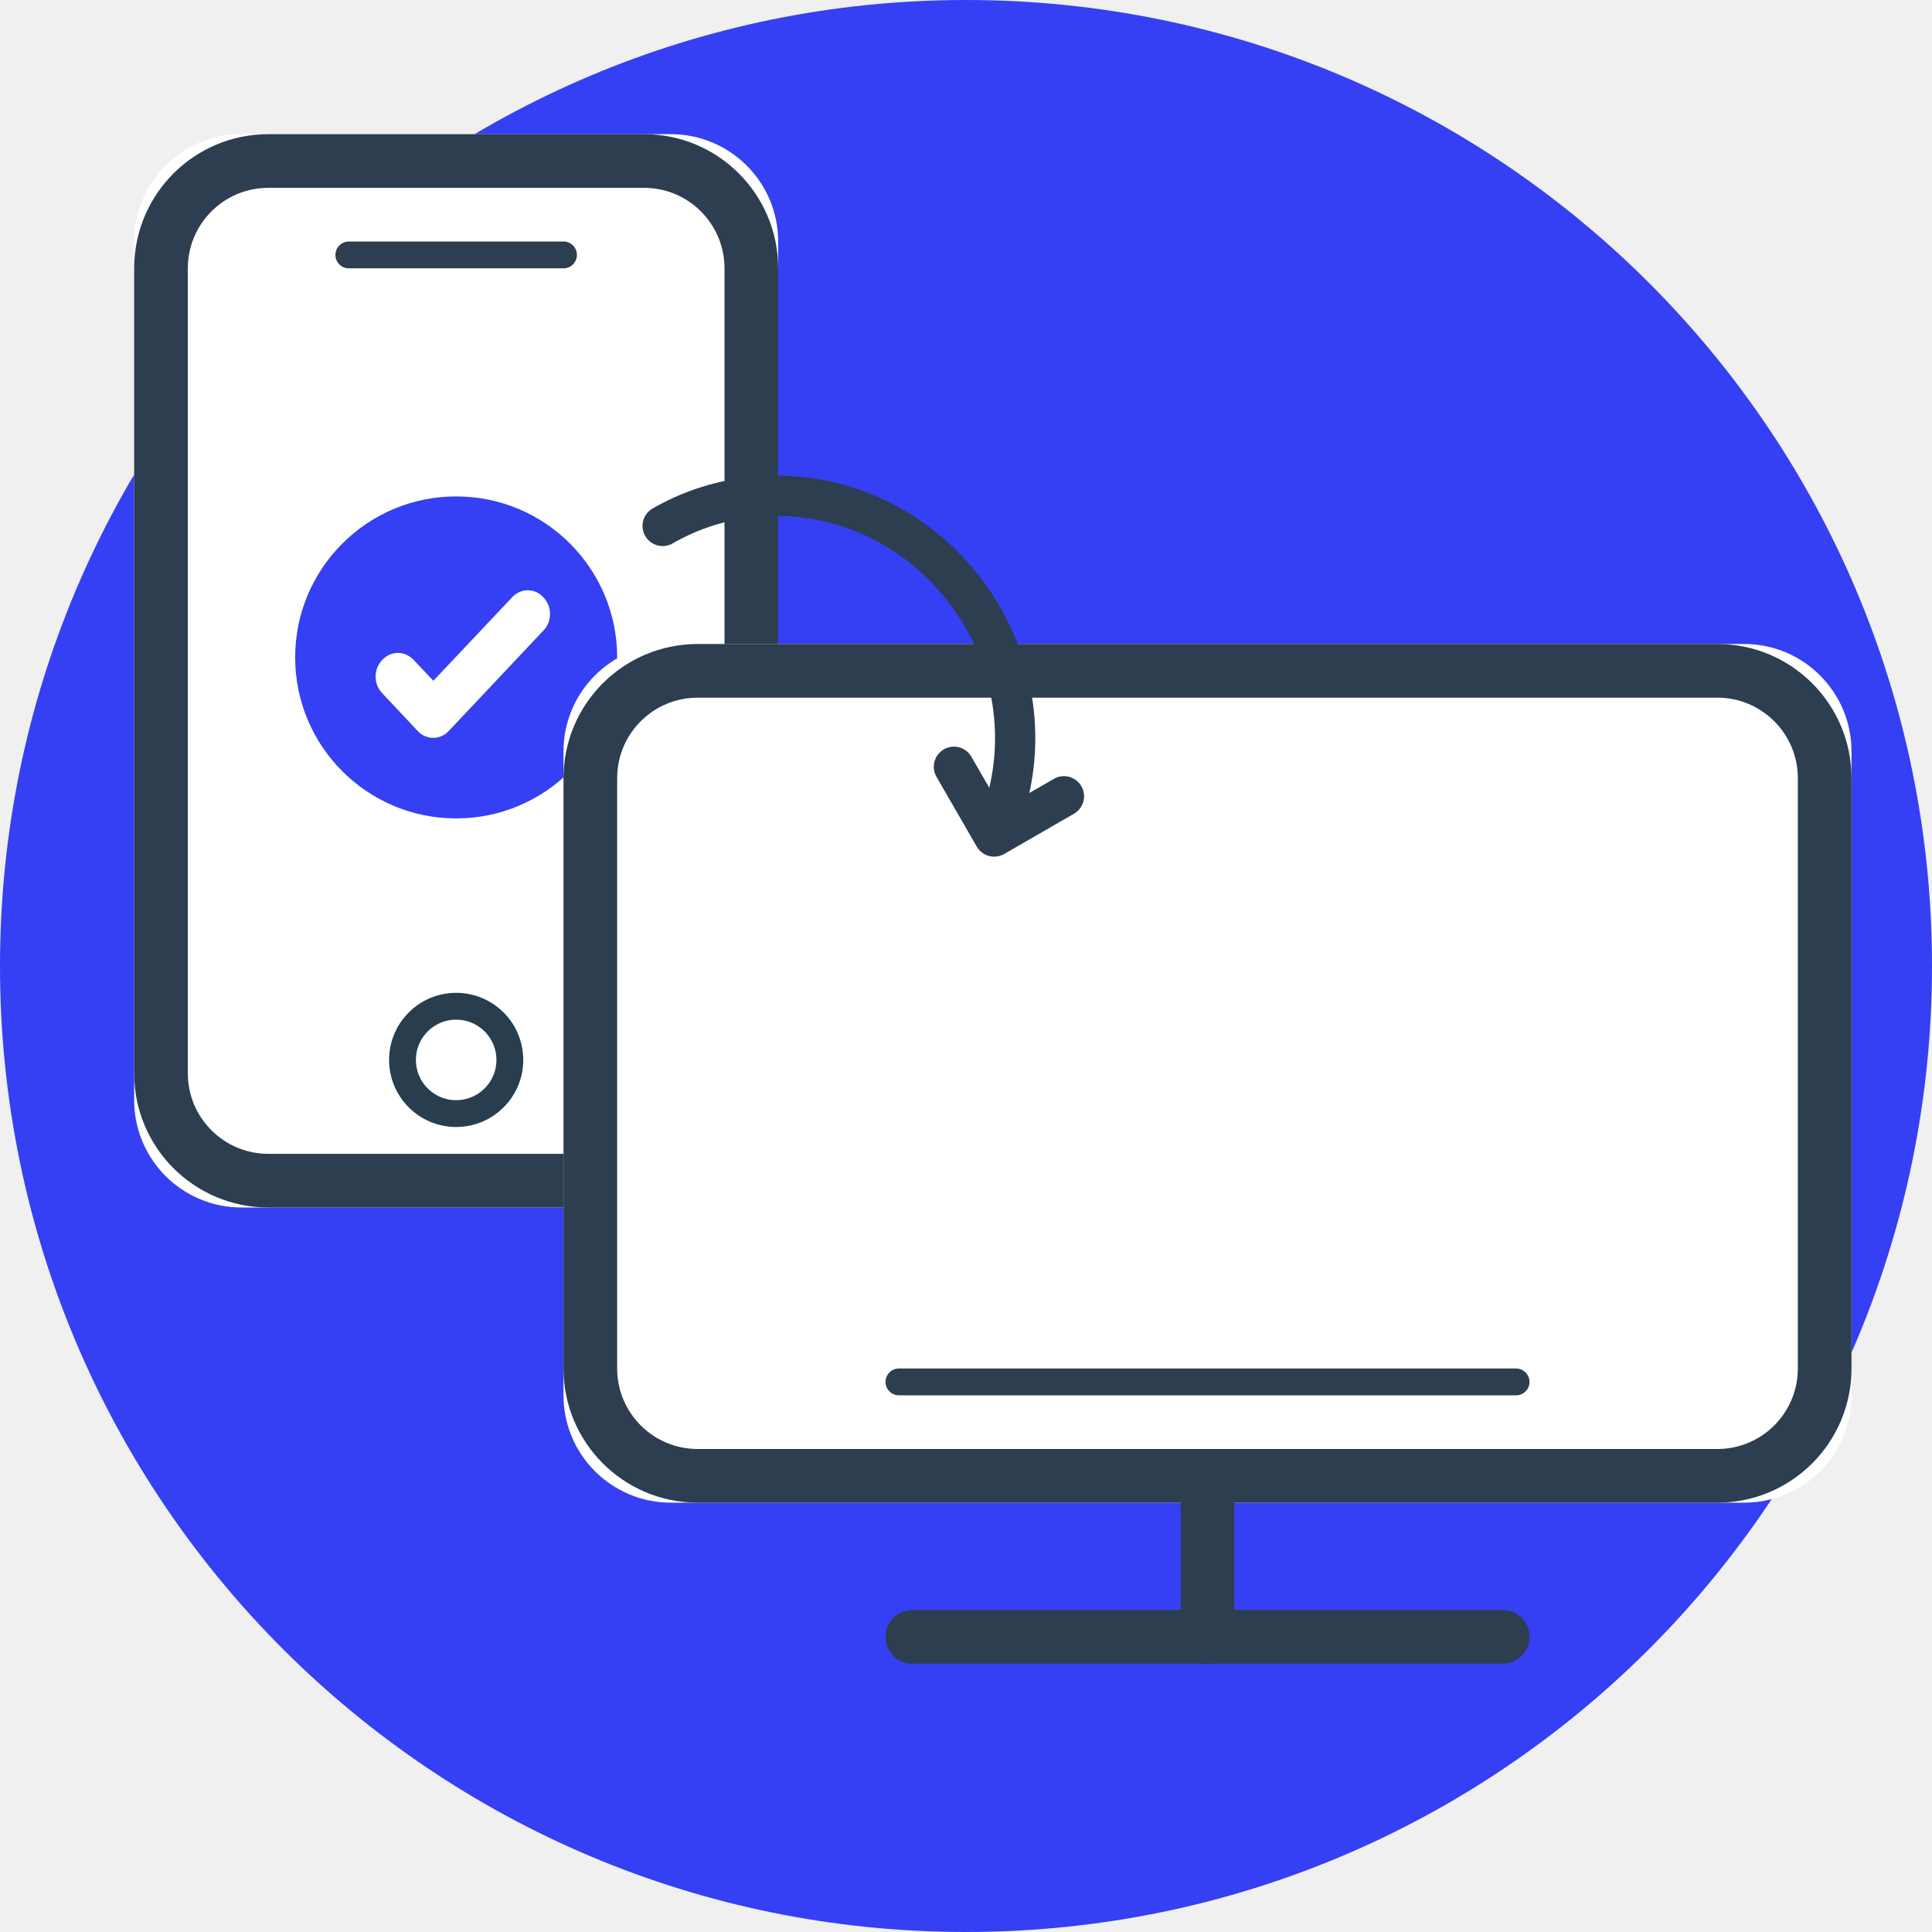
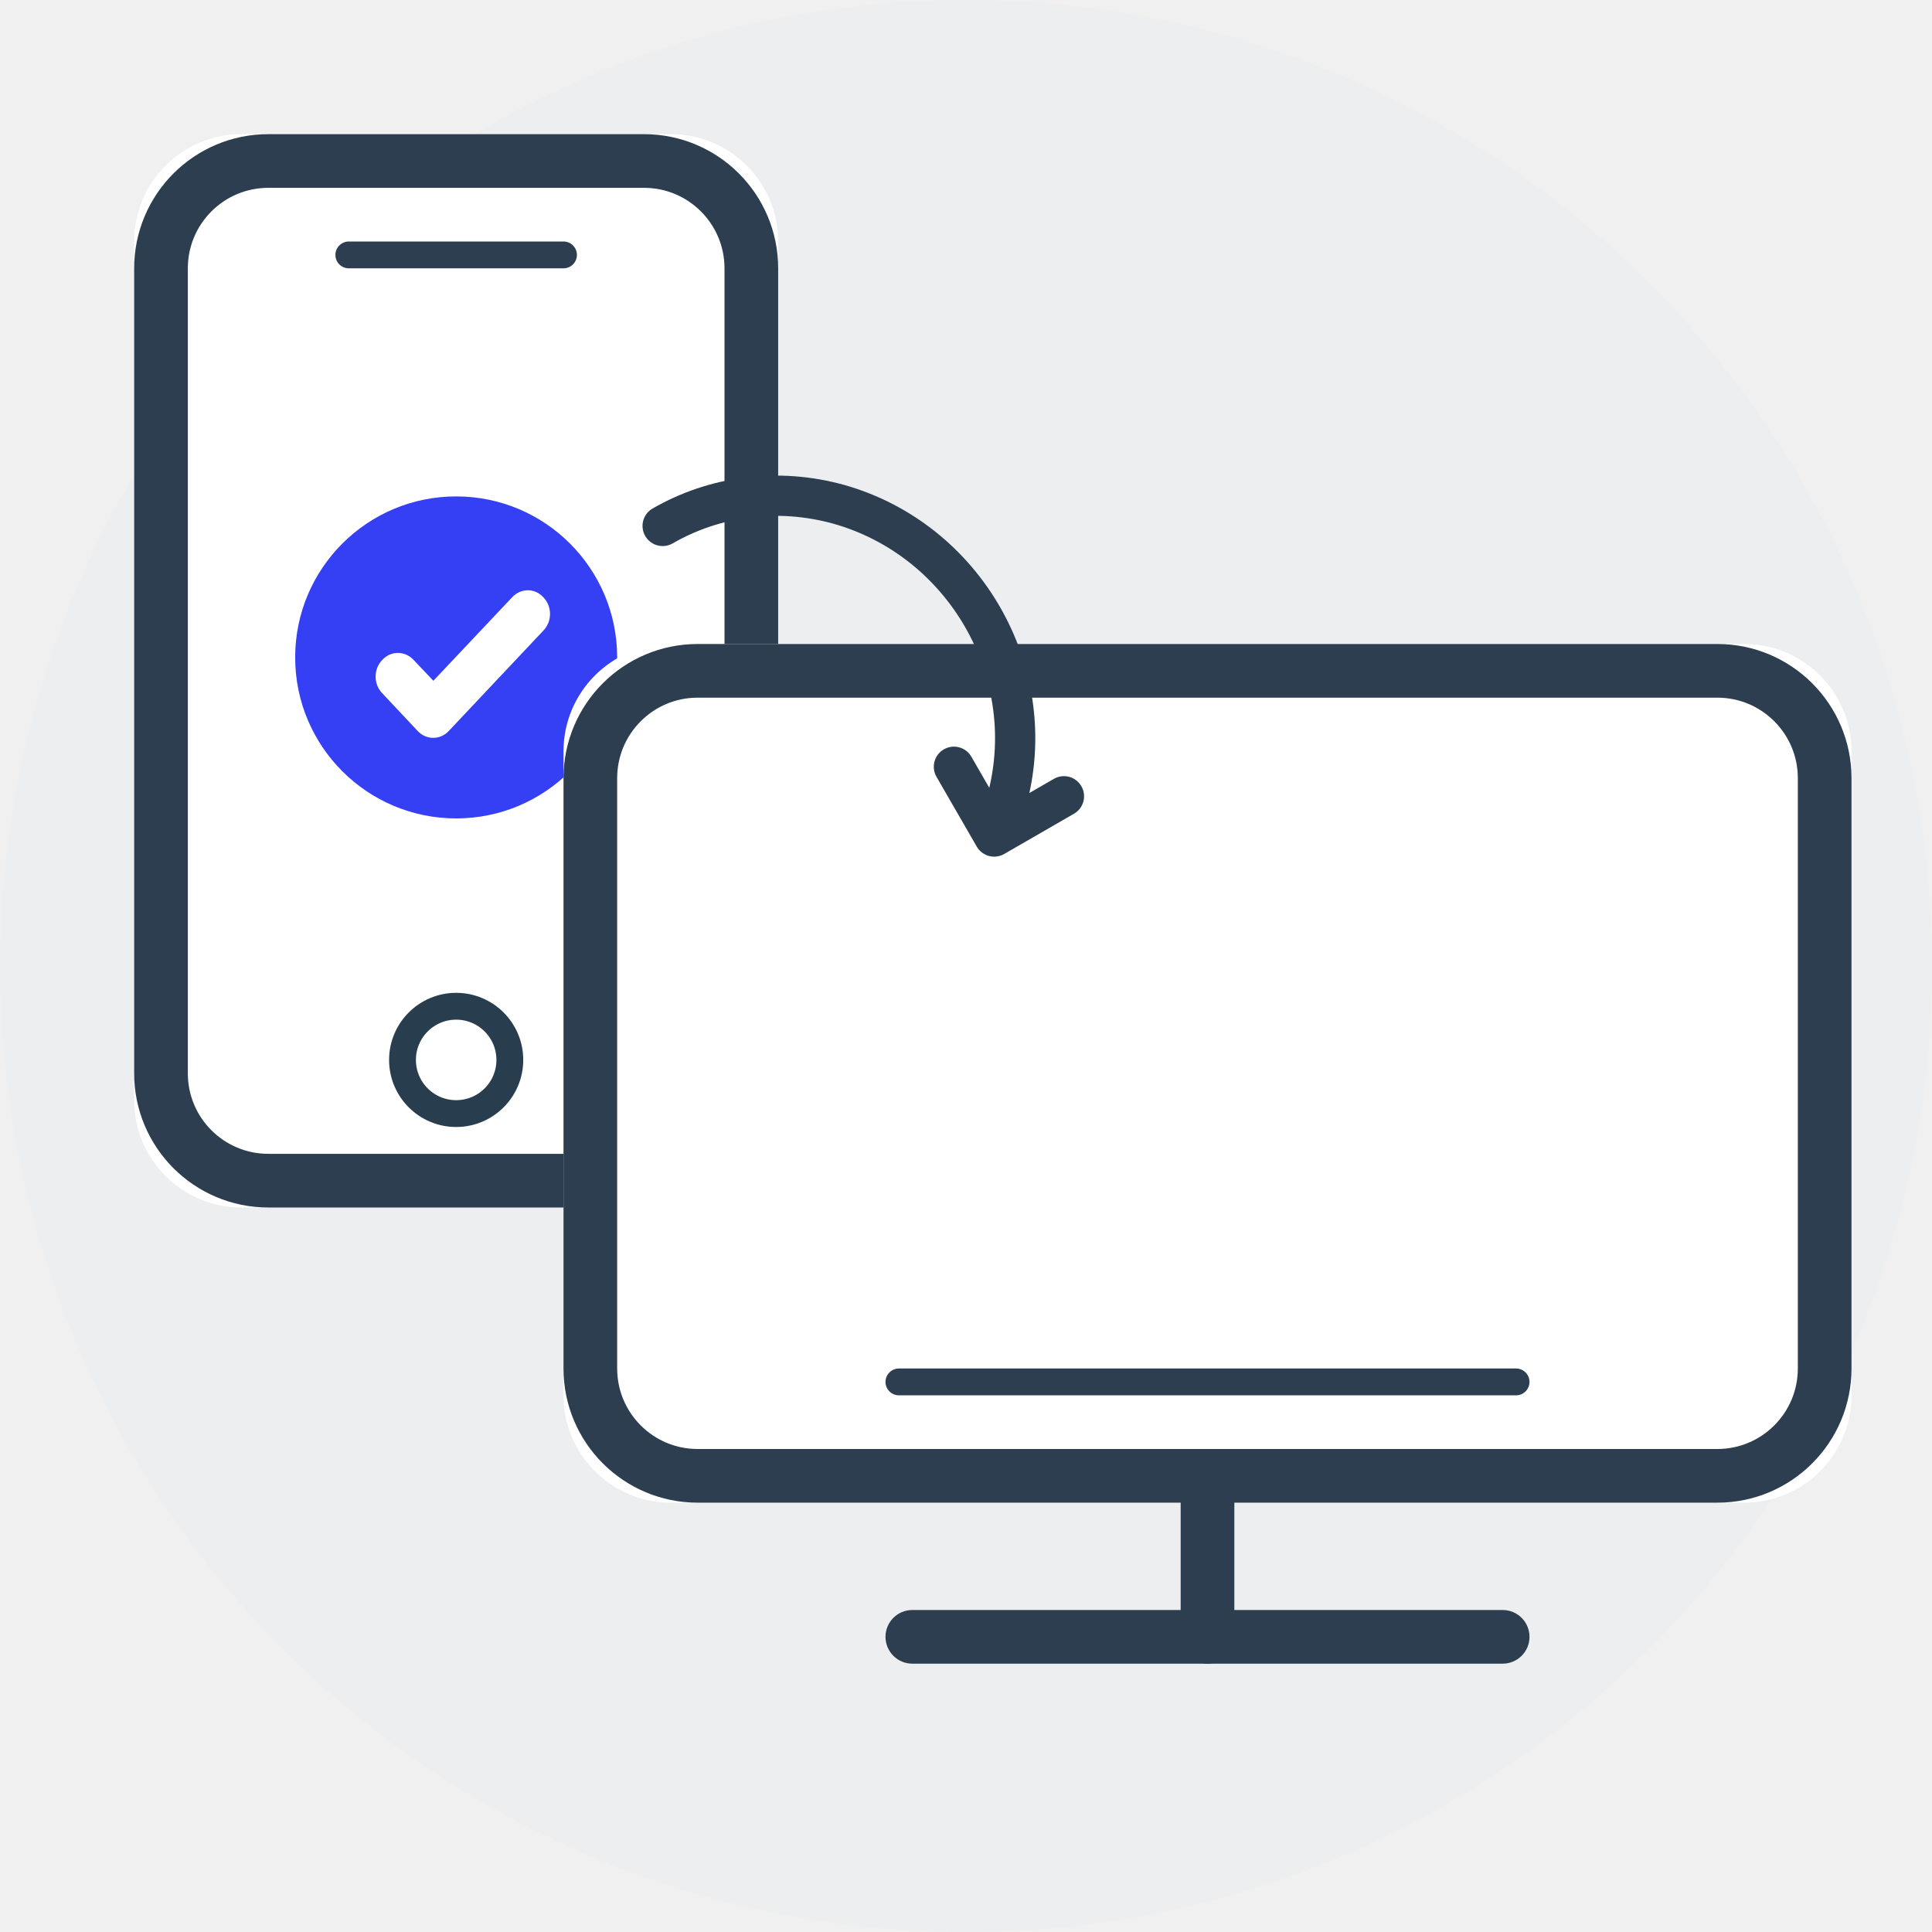
<svg xmlns="http://www.w3.org/2000/svg" xmlns:xlink="http://www.w3.org/1999/xlink" width="144" height="144" viewBox="0 0 144 144">
  <defs>
    <rect id="a" width="48" height="80" rx="8" />
    <circle id="b" cx="24" cy="69" r="5" />
    <rect id="c" width="96" height="64" rx="8" />
  </defs>
  <g fill="none" fill-rule="evenodd">
-     <circle fill="#353FF4" cx="72" cy="72" r="72" />
+     <circle fill="#EDEEEF" cx="72" cy="72" r="72" />
    <g transform="translate(10 10)">
      <use fill="#FFF" xlink:href="#a" />
      <rect stroke="#2C3E4F" stroke-width="4" x="2" y="2" width="44" height="76" rx="8" />
      <use fill="#FFF" xlink:href="#b" />
      <circle stroke="#283E4F" stroke-width="2" cx="24" cy="69" r="4" />
      <rect fill="#2C3E4F" x="15" y="8" width="18" height="2" rx="1" />
    </g>
    <g transform="translate(22 37)">
      <circle fill="#353FF4" cx="12" cy="12" r="12" />
      <path d="M16.17 7.52l-5.87 6.22-1.47-1.55c-.65-.7-1.7-.7-2.34 0-.66.68-.66 1.8 0 2.48l2.63 2.8c.64.7 1.7.7 2.34 0L18.5 10c.66-.68.66-1.8 0-2.48-.63-.7-1.68-.7-2.33 0z" fill="#FFF" />
    </g>
    <g transform="translate(42 48)">
      <use fill="#FFF" xlink:href="#c" />
      <rect stroke="#2C3E4F" stroke-width="4" x="2" y="2" width="92" height="60" rx="8" />
      <rect fill="#2C3E4F" x="24" y="72" width="48" height="4" rx="2" />
      <path d="M25 54h46c.55 0 1 .45 1 1s-.45 1-1 1H25c-.55 0-1-.45-1-1s.45-1 1-1z" fill="#2C3E4F" />
      <rect fill="#2C3E4F" x="46" y="60" width="4" height="16" rx="2" />
    </g>
    <g stroke="#2C3E4F" stroke-width="3" stroke-linecap="round" stroke-linejoin="round">
      <path d="M75.12 59.37C77.5 50 71.86 40.25 62.56 37.6c-4.66-1.3-9.35-.6-13.17 1.6" />
      <path d="M79.3 59.35l-5.2 3-3-5.2" />
    </g>
  </g>
</svg>
